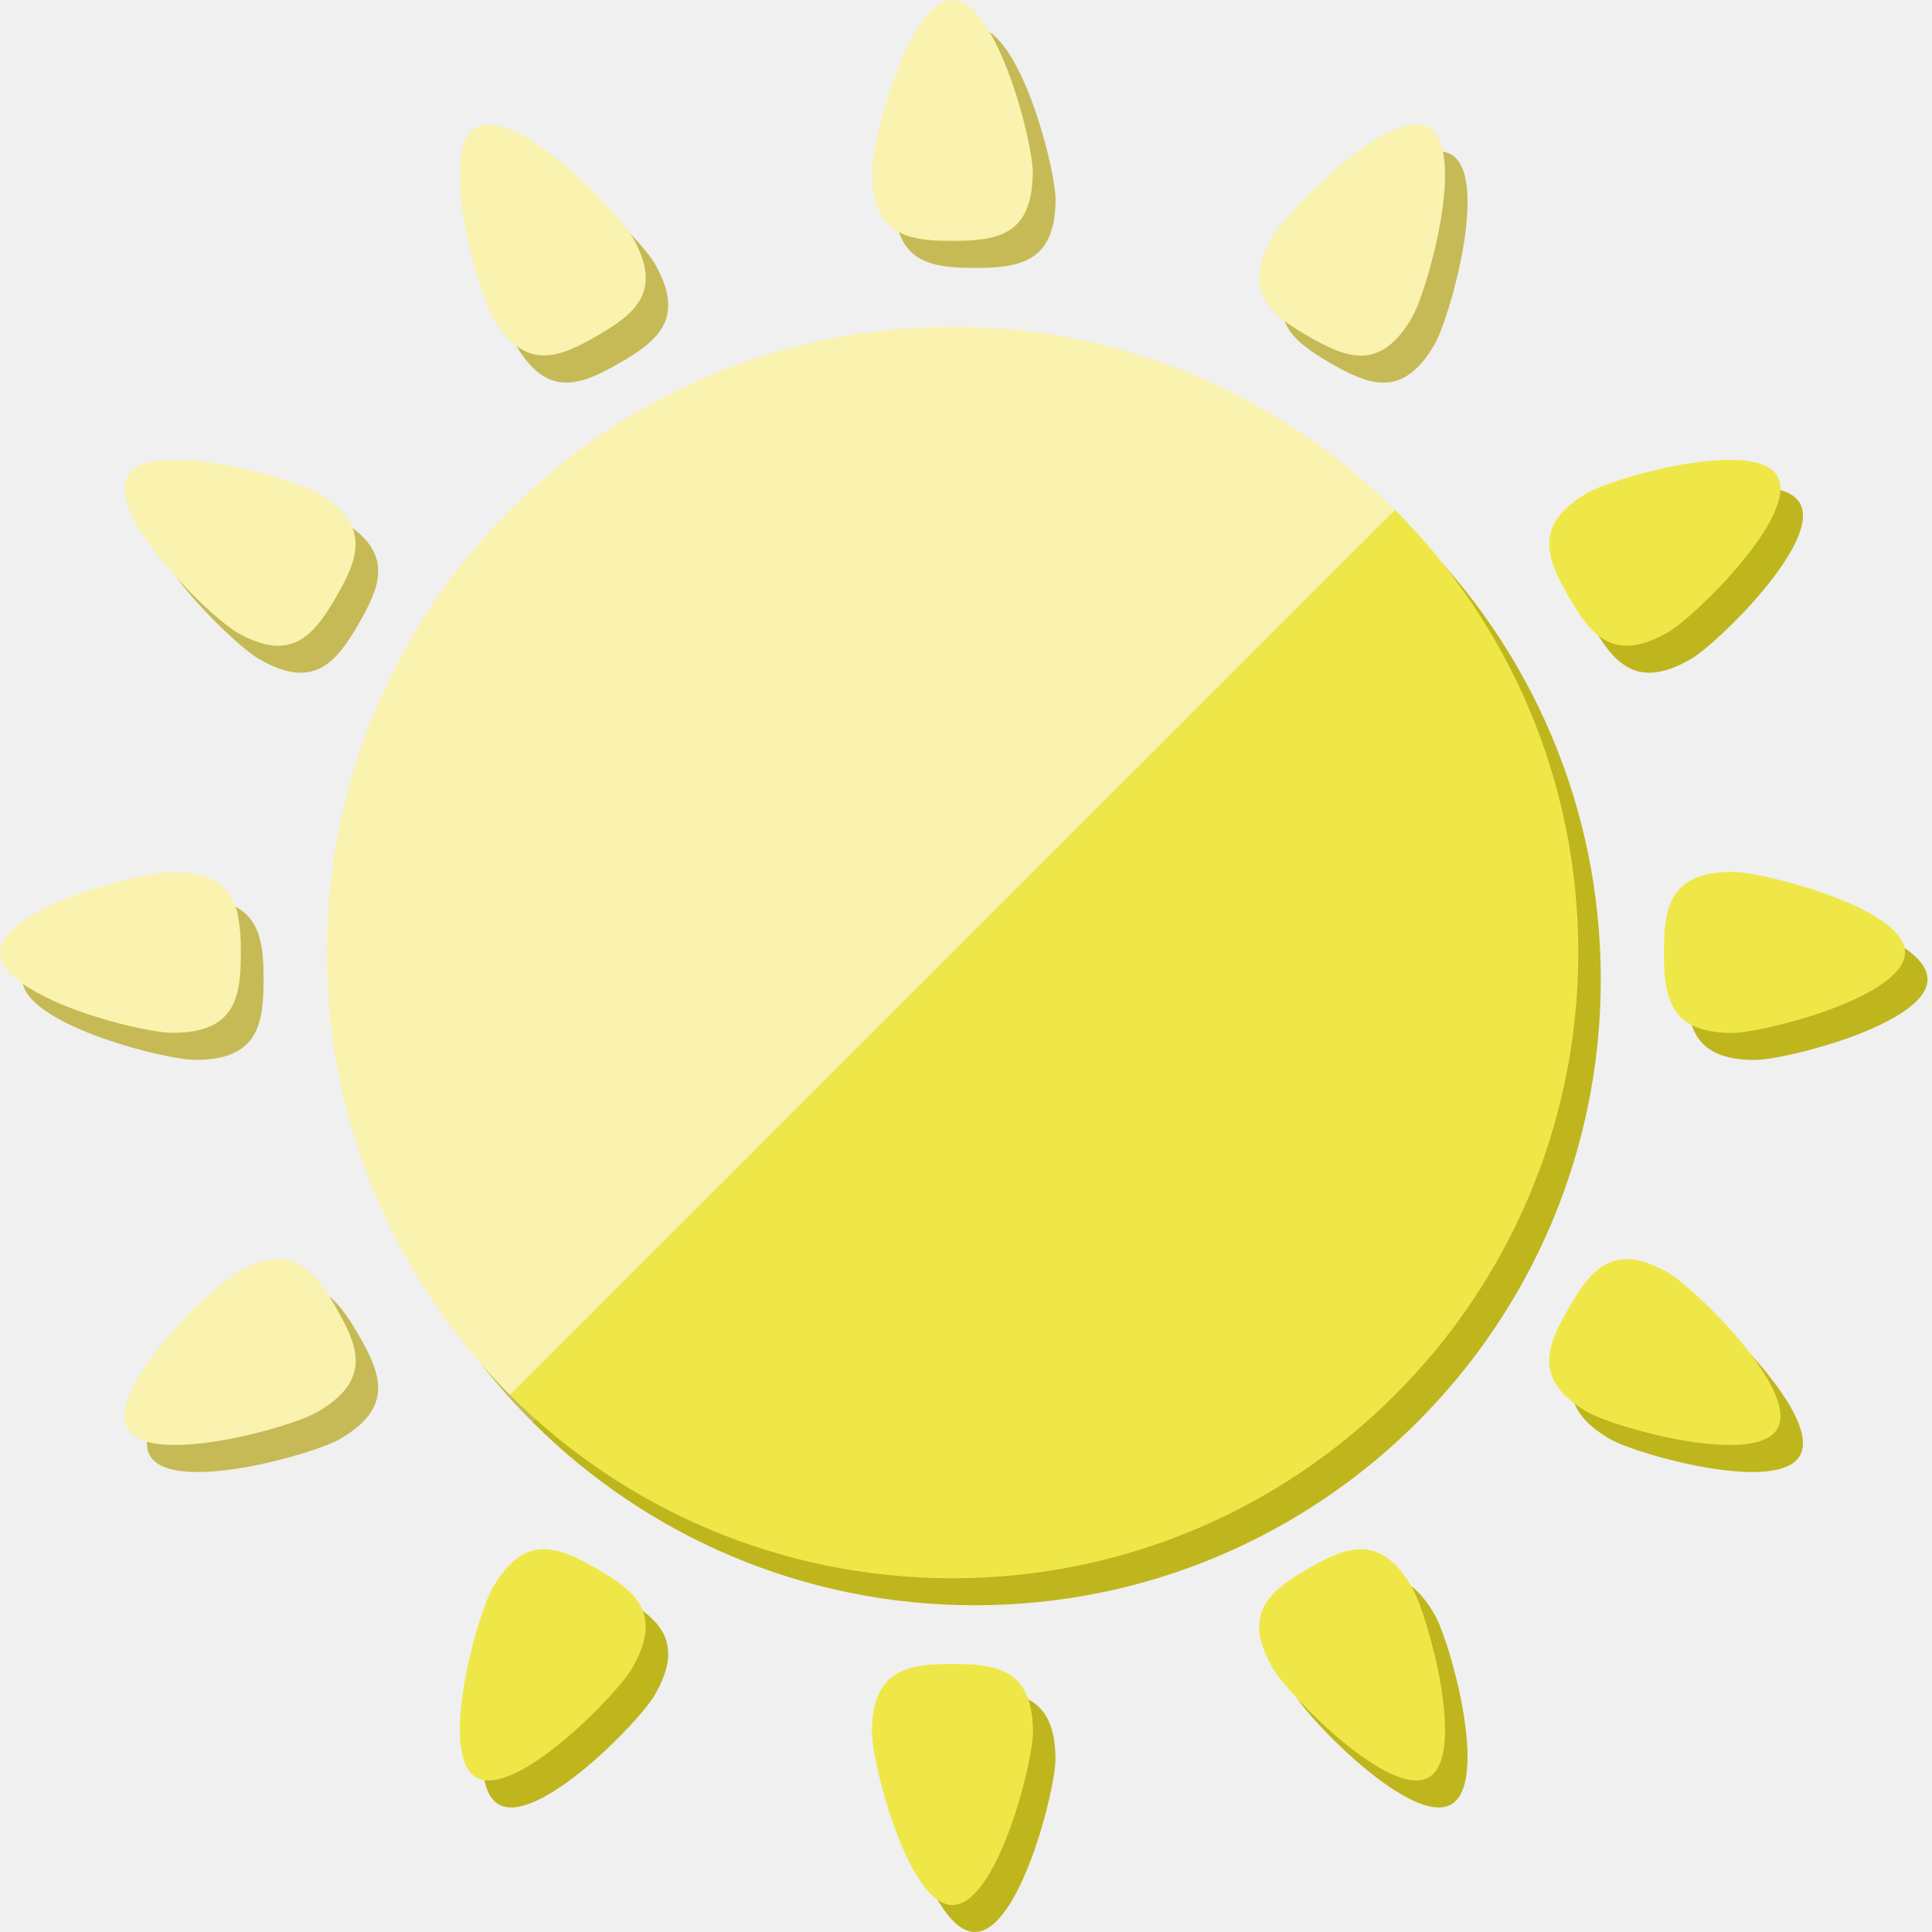
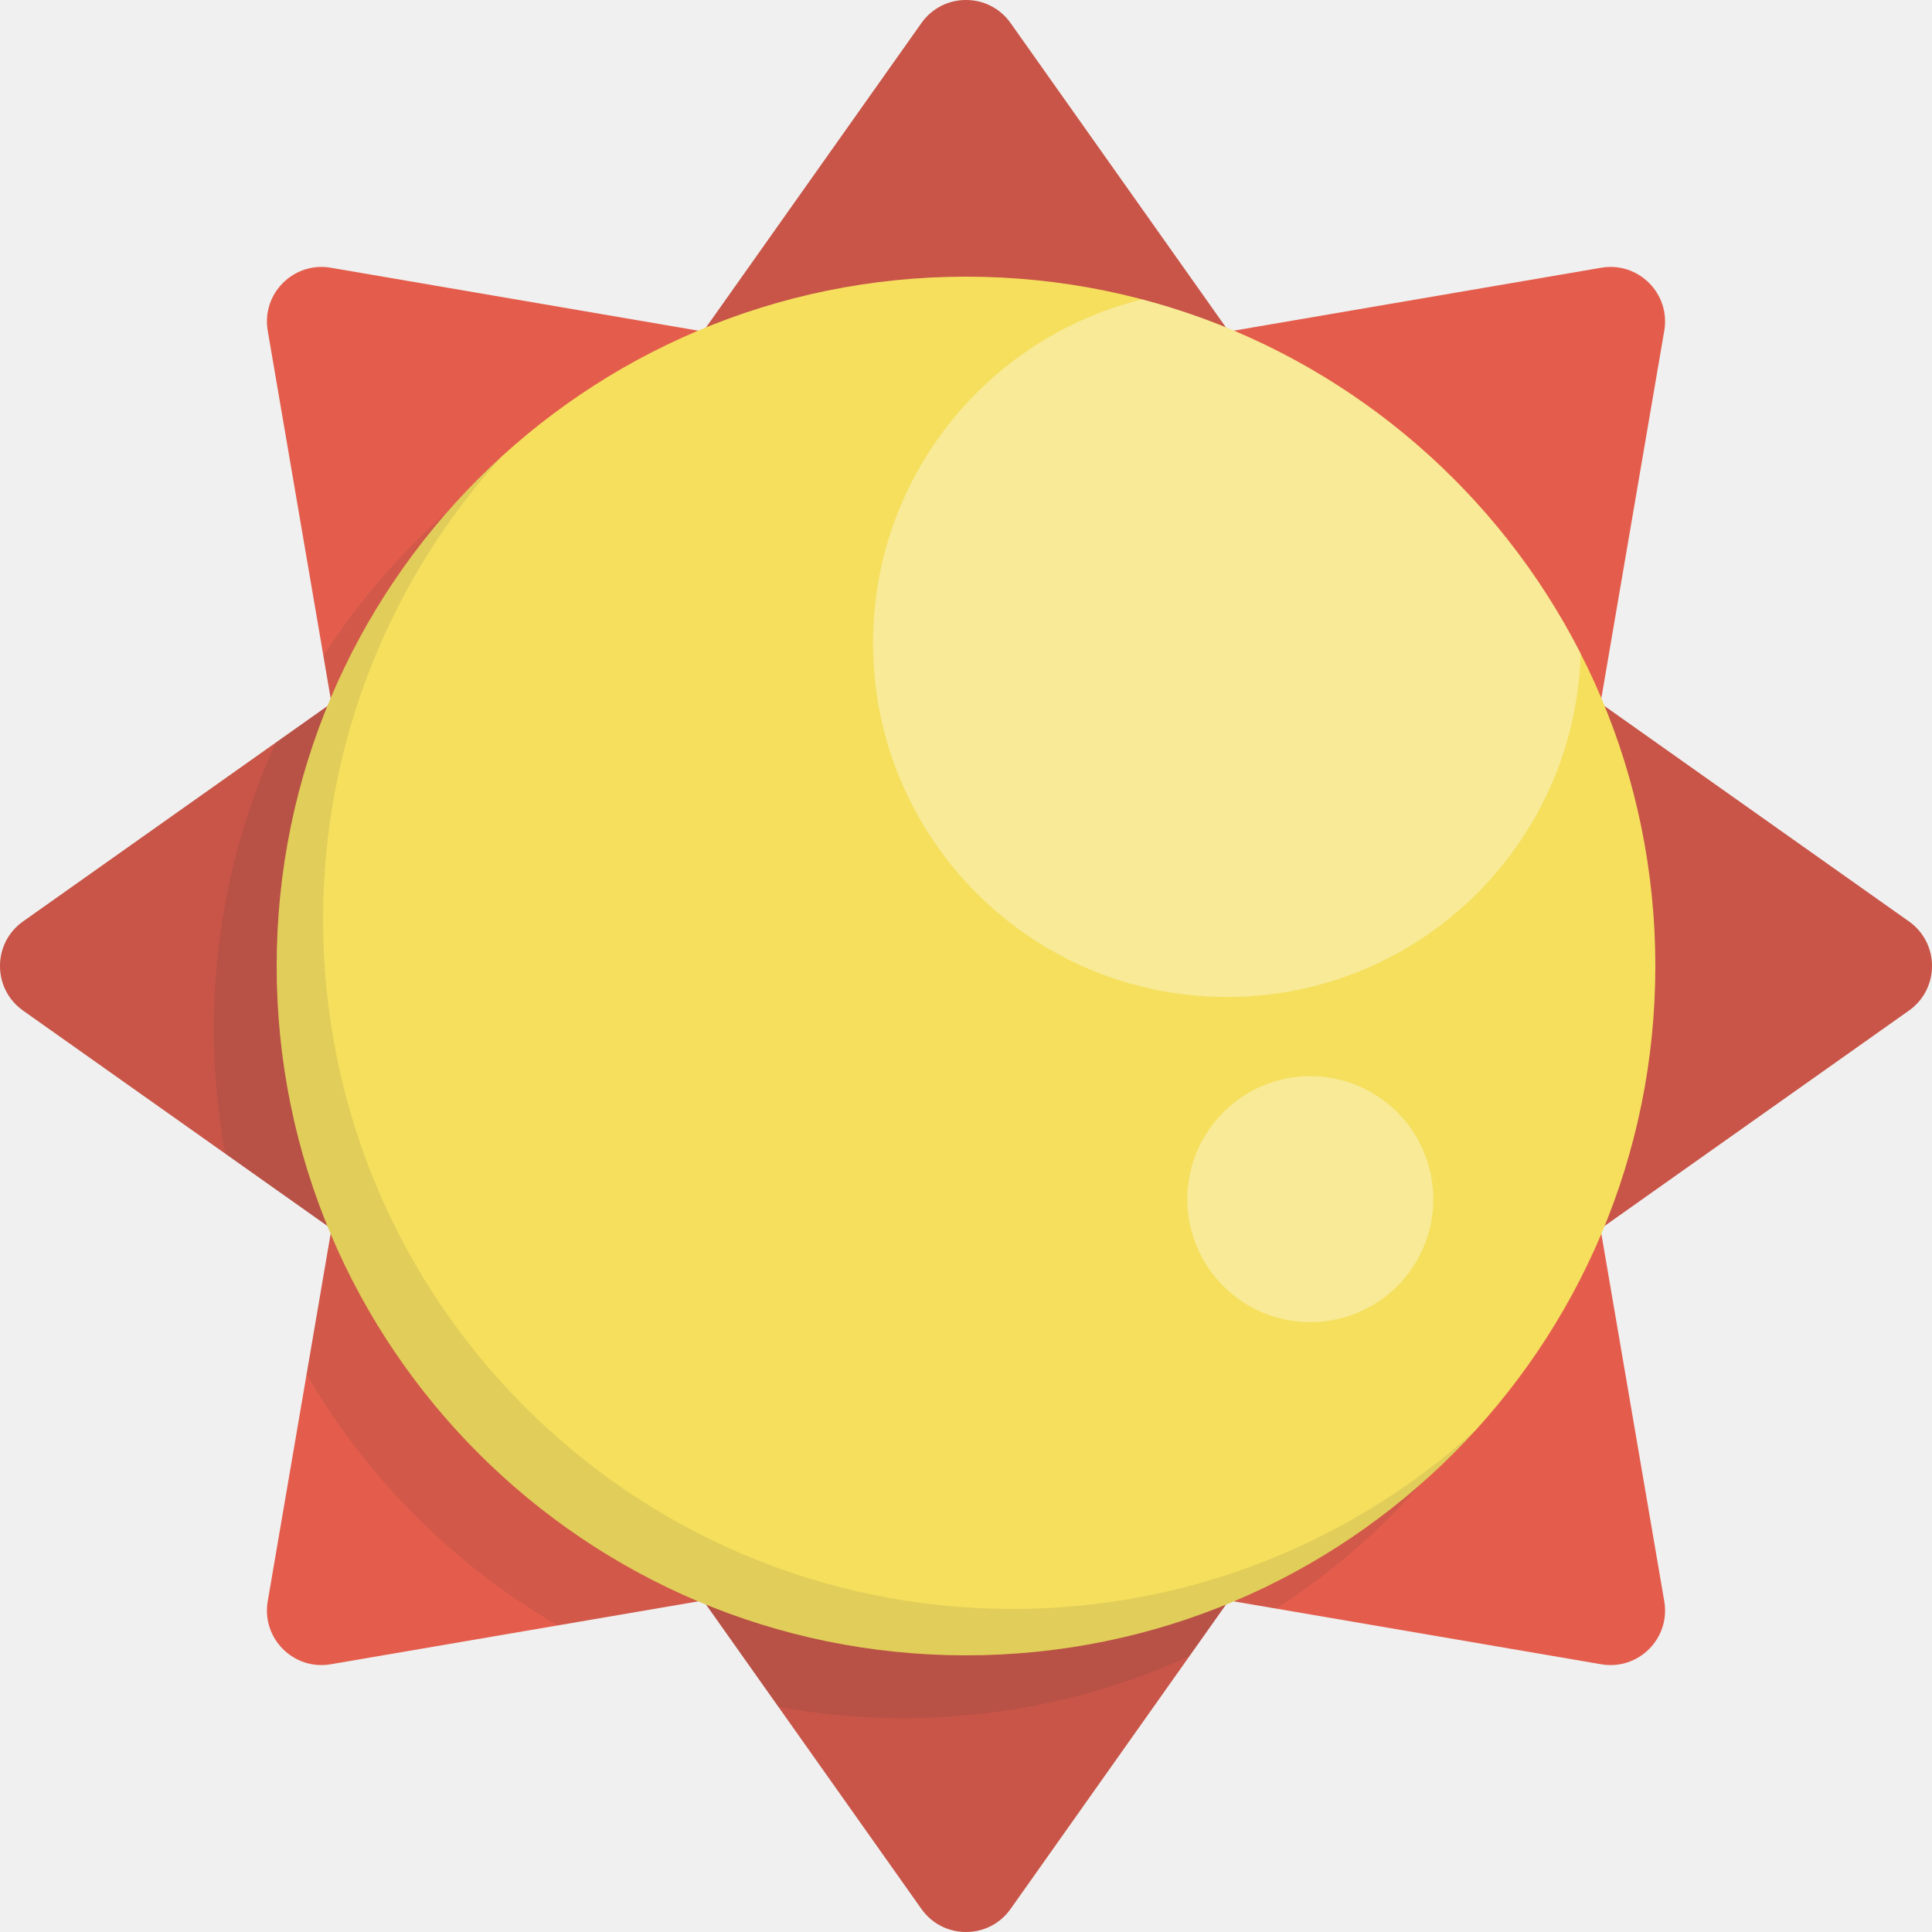
- <svg xmlns="http://www.w3.org/2000/svg" height="800px" width="800px" version="1.1" id="_x34_" viewBox="0 0 512 512" xml:space="preserve">
+ <svg xmlns="http://www.w3.org/2000/svg" height="800px" width="800px" version="1.1" id="Layer_1" viewBox="0 0 512 512" xml:space="preserve">
  <g>
-     <g>
-       <g>
-         <path style="fill:#BFB61E;" d="M258.373,448.122c-11.783,0-21.337,1.395-21.337,18.136c0,8.131,9.553,45.742,21.337,45.742     c11.784,0,21.336-37.611,21.336-45.742C279.709,449.518,270.156,448.122,258.373,448.122z" />
-         <path style="fill:#BFB61E;" d="M352.653,422.86c-10.205,5.891-17.78,11.876-9.41,26.374c4.065,7.041,31.144,34.837,41.349,28.945     c10.205-5.892-0.328-43.241-4.393-50.282C371.829,413.4,362.858,416.968,352.653,422.86z" />
-         <path style="fill:#BFB61E;" d="M448.046,344.432c-14.498-8.37-20.483-0.795-26.375,9.41c-5.892,10.205-9.46,19.176,5.038,27.546     c7.041,4.065,44.39,14.598,50.282,4.393C482.883,375.576,455.087,348.497,448.046,344.432z" />
-         <path style="fill:#BFB61E;" d="M465.07,238.225c-16.741,0-18.136,9.553-18.136,21.337c0,11.784,1.396,21.336,18.136,21.336     c8.13,0,45.742-9.553,45.742-21.336C510.812,247.777,473.2,238.225,465.07,238.225z" />
-         <path style="fill:#BFB61E;" d="M426.71,137.735c-14.498,8.37-10.93,17.341-5.038,27.546c5.892,10.204,11.877,17.78,26.375,9.41     c7.041-4.065,34.837-31.144,28.945-41.349C471.099,123.137,433.75,133.67,426.71,137.735z" />
-         <path style="fill:#BFB61E;" d="M164.092,422.86c-10.205-5.892-19.176-9.46-27.546,5.038c-4.065,7.041-14.598,44.39-4.393,50.282     c10.205,5.892,37.283-21.904,41.349-28.945C181.872,434.737,174.297,428.752,164.092,422.86z" />
-         <path style="fill:#BFB61E;" d="M424.226,259.561c0-45.799-18.564-87.263-48.577-117.276L141.097,376.837     c30.013,30.013,71.477,48.578,117.276,48.578C349.971,425.415,424.226,351.159,424.226,259.561z" />
-       </g>
-       <g>
-         <path style="fill:#C6BA56;" d="M164.11,96.239c-10.143,5.855-19.05,9.401-27.297-4.618c-0.082-0.083-0.165-0.247-0.248-0.412     c-4.123-7.009-14.596-44.367-4.453-50.305c7.669-4.454,25.07,10.308,34.719,20.781c3.298,3.464,5.69,6.433,6.68,8.164     C181.84,84.364,174.336,90.384,164.11,96.239z" />
-         <g>
-           <path style="fill:#C6BA56;" d="M279.729,52.861v0.577c-0.248,16.164-9.732,17.566-21.359,17.566      c-9.319,0-17.236-0.907-20.122-9.483c-0.824-2.227-1.237-5.113-1.237-8.66c0-5.03,3.629-21.276,9.154-32.987      c3.546-7.257,7.752-12.782,12.205-12.782c1.319,0,2.639,0.495,3.876,1.402C272.225,15.174,279.729,45.604,279.729,52.861z" />
-           <path style="fill:#C6BA56;" d="M95.085,165.264c-5.938,10.226-11.875,17.813-26.39,9.401      c-3.958-2.227-14.432-11.793-21.854-21.524c-0.082-0.083-0.165-0.165-0.165-0.248c-5.69-7.504-9.484-15.091-6.928-19.545      c5.938-10.226,43.213,0.33,50.305,4.371c1.237,0.742,2.391,1.484,3.381,2.226C103.909,147.699,100.445,155.945,95.085,165.264z" />
-           <path style="fill:#C6BA56;" d="M69.85,259.524c0,11.546-1.32,21.03-17.236,21.359h-0.907c-7.834,0-43.13-8.907-45.605-20.122      c-0.082,0-0.082,0-0.082,0c0-0.412-0.083-0.824-0.083-1.237c0-4.536,5.69-8.824,13.112-12.205      c11.711-5.525,27.709-9.071,32.657-9.071c4.701,0,8.164,0.742,10.721,2.062C69.108,243.773,69.85,251.113,69.85,259.524z" />
-           <path style="fill:#C6BA56;" d="M68.7,344.432c-7.041,4.065-34.837,31.144-28.945,41.349c5.892,10.205,43.241-0.328,50.281-4.393      c14.498-8.37,10.93-17.341,5.038-27.546C89.183,343.637,83.197,336.062,68.7,344.432z" />
-           <path style="fill:#C6BA56;" d="M352.653,96.263c10.205,5.892,19.176,9.46,27.546-5.038c4.065-7.041,14.598-44.39,4.393-50.282      c-10.205-5.892-37.284,21.904-41.349,28.945C334.873,84.386,342.448,90.371,352.653,96.263z" />
-           <path style="fill:#C6BA56;" d="M258.373,93.708c-91.598,0-165.853,74.255-165.853,165.853      c0,45.799,18.563,87.262,48.577,117.276l234.552-234.552C345.635,112.271,304.172,93.708,258.373,93.708z" />
-         </g>
-       </g>
-     </g>
-     <g>
-       <path style="fill:#EFE748;" d="M252.408,440.964c-11.783,0-21.337,1.395-21.337,18.136c0,8.131,9.553,45.742,21.337,45.742    s21.336-37.611,21.336-45.742C273.744,442.36,264.191,440.964,252.408,440.964z" />
-       <path style="fill:#EFE748;" d="M346.688,415.702c-10.205,5.892-17.78,11.877-9.41,26.375c4.065,7.041,31.144,34.837,41.349,28.945    c10.205-5.892-0.328-43.241-4.393-50.282C365.864,406.242,356.893,409.81,346.688,415.702z" />
-       <path style="fill:#EFE748;" d="M442.081,337.274c-14.498-8.37-20.483-0.795-26.375,9.41c-5.892,10.205-9.46,19.176,5.038,27.546    c7.041,4.065,44.39,14.598,50.282,4.393C476.918,368.418,449.122,341.339,442.081,337.274z" />
-       <path style="fill:#EFE748;" d="M459.105,231.066c-16.741,0-18.136,9.553-18.136,21.337c0,11.784,1.395,21.336,18.136,21.336    c8.13,0,45.742-9.553,45.742-21.336C504.846,240.619,467.235,231.066,459.105,231.066z" />
-       <path style="fill:#EFE748;" d="M420.744,130.577c-14.497,8.37-10.93,17.341-5.038,27.546c5.892,10.205,11.877,17.78,26.375,9.41    c7.041-4.065,34.837-31.144,28.945-41.349C465.134,115.979,427.785,126.511,420.744,130.577z" />
-       <path style="fill:#EFE748;" d="M158.127,415.702c-10.205-5.892-19.176-9.46-27.546,5.038c-4.065,7.041-14.598,44.39-4.392,50.282    c10.205,5.892,37.283-21.904,41.349-28.945C175.907,427.578,168.332,421.594,158.127,415.702z" />
-       <path style="fill:#EFE748;" d="M418.261,252.403c0-45.799-18.564-87.263-48.577-117.276L135.132,369.679    c30.014,30.013,71.477,48.578,117.276,48.578C344.006,418.257,418.261,344.001,418.261,252.403z" />
-     </g>
-     <g>
-       <path style="fill:#FAF2AF;" d="M158.09,89.065c-7.67,4.453-14.679,7.587-21.277,2.557c-2.144-1.567-4.206-4.041-6.268-7.587    c-4.041-7.01-14.597-44.367-4.371-50.223c9.814-5.69,34.967,19.545,40.657,27.874c0.33,0.412,0.577,0.742,0.742,1.072    C175.903,77.189,168.316,83.209,158.09,89.065z" />
-       <g>
-         <path style="fill:#FAF2AF;" d="M273.709,45.687c0,0.577,0,1.155-0.083,1.65c-0.577,15.174-9.814,16.493-21.194,16.493     c-4.288,0-8.247-0.165-11.628-1.237c-0.907-0.247-1.732-0.659-2.556-1.072c-2.722-1.402-4.866-3.711-6.02-7.422     c-0.083-0.083,0-0.083,0-0.083c-0.742-2.227-1.155-5.03-1.155-8.329c0-4.865,3.464-20.452,8.824-32.08     c3.216-7.01,7.175-12.617,11.381-13.442C251.69,0.083,252.02,0,252.432,0c3.547,0,6.927,3.463,9.814,8.494     c0.99,1.649,1.897,3.464,2.804,5.443C270.328,25.482,273.709,40.904,273.709,45.687z" />
-         <path style="fill:#FAF2AF;" d="M89.147,158.09c-5.937,10.226-11.875,17.813-26.39,9.484c-2.969-1.732-9.648-7.505-15.916-14.432     c-0.082-0.083-0.165-0.165-0.165-0.248c-8.577-9.401-16.246-20.864-12.865-26.719c5.855-10.226,43.213,0.33,50.222,4.371     c5.195,3.051,8.164,6.185,9.401,9.401C95.662,145.637,92.858,151.658,89.147,158.09z" />
-         <path style="fill:#FAF2AF;" d="M63.83,252.432c0,11.793-1.402,21.277-18.142,21.277H45.44c-5.03-0.083-20.122-3.382-31.503-8.577     c-2.886-1.402-5.608-2.804-7.835-4.371c-0.082,0-0.082,0-0.082,0C2.309,258.205,0,255.401,0,252.432c0-0.33,0-0.742,0.165-1.072     c0.742-4.041,5.69-7.669,12.04-10.886c11.793-5.608,28.451-9.401,33.482-9.401c1.897,0,3.629,0.165,5.196,0.412     c6.762,0.99,9.978,4.288,11.545,8.824c0.412,1.072,0.66,2.309,0.825,3.546C63.748,246.412,63.83,249.381,63.83,252.432z" />
-         <path style="fill:#FAF2AF;" d="M84.034,374.237c-5.196,3.051-27.379,9.649-40.739,8.576c-1.567-0.083-2.969-0.33-4.288-0.742     c-2.392-0.66-4.206-1.815-5.195-3.464c-0.908-1.567-1.072-3.629-0.577-5.855c2.804-12.206,23.503-32.08,29.523-35.461     c2.969-1.732,5.608-2.804,7.917-3.216c7.917-1.732,12.453,2.969,16.659,9.566c0.577,0.99,1.237,1.979,1.814,3.051     c2.062,3.711,3.959,7.175,4.701,10.556C95.25,363.268,93.353,368.876,84.034,374.237z" />
-         <path style="fill:#FAF2AF;" d="M346.688,89.104c10.205,5.892,19.176,9.46,27.546-5.038c4.065-7.041,14.598-44.39,4.393-50.282     c-10.205-5.892-37.284,21.904-41.349,28.945C328.908,77.228,336.483,83.213,346.688,89.104z" />
-         <path style="fill:#FAF2AF;" d="M369.701,135.164l-0.743,0.742l-3.381,3.381L135.164,369.701     c-2.474-2.474-4.783-4.948-7.092-7.587c-6.185-7.009-11.793-14.514-16.741-22.513c-15.668-25.318-24.74-55.171-24.74-87.168     c0-91.621,74.221-165.842,165.842-165.842c29.936,0,58.057,7.917,82.385,21.936C347.6,115.784,359.31,124.773,369.701,135.164z" />
-       </g>
-     </g>
+     <path style="fill:#E45D4C;" d="M70.95,87.653l16.866,98.497h98.333V87.817L87.653,70.95C77.815,69.266,69.266,77.815,70.95,87.653z   " />
+     <path style="fill:#E45D4C;" d="M6.111,267.81l81.574,57.722L157.217,256l-69.532-69.532L6.111,244.19   C-2.037,249.955-2.037,262.045,6.111,267.81z" />
+     <path style="fill:#E45D4C;" d="M87.653,441.05l98.496-16.866v-98.333H87.817L70.95,424.347   C69.266,434.186,77.815,442.734,87.653,441.05z" />
+     <path style="fill:#E45D4C;" d="M267.81,505.889l57.722-81.574L256,354.783l-69.532,69.532l57.722,81.574   C249.955,514.037,262.045,514.037,267.81,505.889z" />
+     <path style="fill:#E45D4C;" d="M441.05,424.347l-16.866-98.496h-98.333v98.333l98.497,16.866   C434.186,442.734,442.734,434.186,441.05,424.347z" />
+     <path style="fill:#E45D4C;" d="M505.889,244.19l-81.574-57.722L354.783,256l69.532,69.532l81.574-57.722   C514.037,262.045,514.037,249.955,505.889,244.19z" />
+     <path style="fill:#E45D4C;" d="M424.347,70.95L325.85,87.817v98.333h98.333l16.866-98.497   C442.734,77.815,434.186,69.266,424.347,70.95z" />
+     <path style="fill:#E45D4C;" d="M244.19,6.111l-57.722,81.574L256,157.217l69.532-69.532L267.81,6.111   C262.045-2.037,249.955-2.037,244.19,6.111z" />
  </g>
+   <g>
+     <path style="opacity:0.15;fill:#25292F;enable-background:new    ;" d="M6.111,267.81l81.574,57.722L157.217,256l-69.532-69.532   L6.111,244.19C-2.037,249.955-2.037,262.045,6.111,267.81z" />
+     <path style="opacity:0.15;fill:#25292F;enable-background:new    ;" d="M267.81,505.889l57.722-81.574L256,354.783l-69.532,69.532   l57.722,81.574C249.955,514.037,262.045,514.037,267.81,505.889z" />
+     <path style="opacity:0.15;fill:#25292F;enable-background:new    ;" d="M505.889,244.19l-81.574-57.722L354.783,256l69.532,69.532   l81.574-57.722C514.037,262.045,514.037,249.955,505.889,244.19z" />
+     <path style="opacity:0.15;fill:#25292F;enable-background:new    ;" d="M244.19,6.111l-57.722,81.574L256,157.217l69.532-69.532   L267.81,6.111C262.045-2.037,249.955-2.037,244.19,6.111z" />
+     <path style="opacity:0.1;fill:#25292F;enable-background:new    ;" d="M325.851,325.851v98.333l12.343,2.114   c35.962-23.178,63.256-58.636,75.968-100.447H325.851z" />
+     <path style="opacity:0.1;fill:#25292F;enable-background:new    ;" d="M256,354.783l-69.532,69.532l19.819,28.008   c10.728,1.962,21.781,2.995,33.076,2.995c27.074,0,52.77-5.897,75.881-16.465l10.287-14.538L256,354.783z" />
+     <path style="opacity:0.1;fill:#25292F;enable-background:new    ;" d="M85.703,173.806l2.114,12.344h98.333V97.838   C144.34,110.55,108.881,137.844,85.703,173.806z" />
+     <path style="opacity:0.1;fill:#25292F;enable-background:new    ;" d="M87.685,186.468l-14.538,10.287   c-10.569,23.111-16.465,48.807-16.465,75.881c0,11.295,1.033,22.348,2.995,33.076l28.008,19.819L157.217,256L87.685,186.468z" />
+     <path style="opacity:0.1;fill:#25292F;enable-background:new    ;" d="M87.817,325.851l-6.565,38.339   c15.996,27.567,38.993,50.563,66.559,66.559l38.338-6.565v-98.333H87.817z" />
+   </g>
+   <circle style="fill:#F5DF5D;" cx="256" cy="256" r="182.683" />
+   <g>
+     <path style="opacity:0.35;fill:#FFFFFF;enable-background:new    ;" d="M302.649,79.339c-40.93,10.087-71.291,47.024-71.291,91.068   c0,51.808,41.998,93.806,93.806,93.806c50.856,0,92.231-40.478,93.734-90.97C395.558,127.39,353.428,92.713,302.649,79.339z" />
+     <circle style="opacity:0.35;fill:#FFFFFF;enable-background:new    ;" cx="347.248" cy="317.792" r="32.595" />
+   </g>
+   <path style="opacity:0.1;fill:#25292F;enable-background:new    ;" d="M268.292,426.389c-100.893,0-182.682-81.789-182.682-182.682  c0-47.318,17.991-90.435,47.506-122.883C96.38,154.241,73.318,202.427,73.318,256c0,100.893,81.789,182.682,182.682,182.682  c53.573,0,101.759-23.061,135.176-59.799C358.727,408.398,315.611,426.389,268.292,426.389z" />
</svg>
